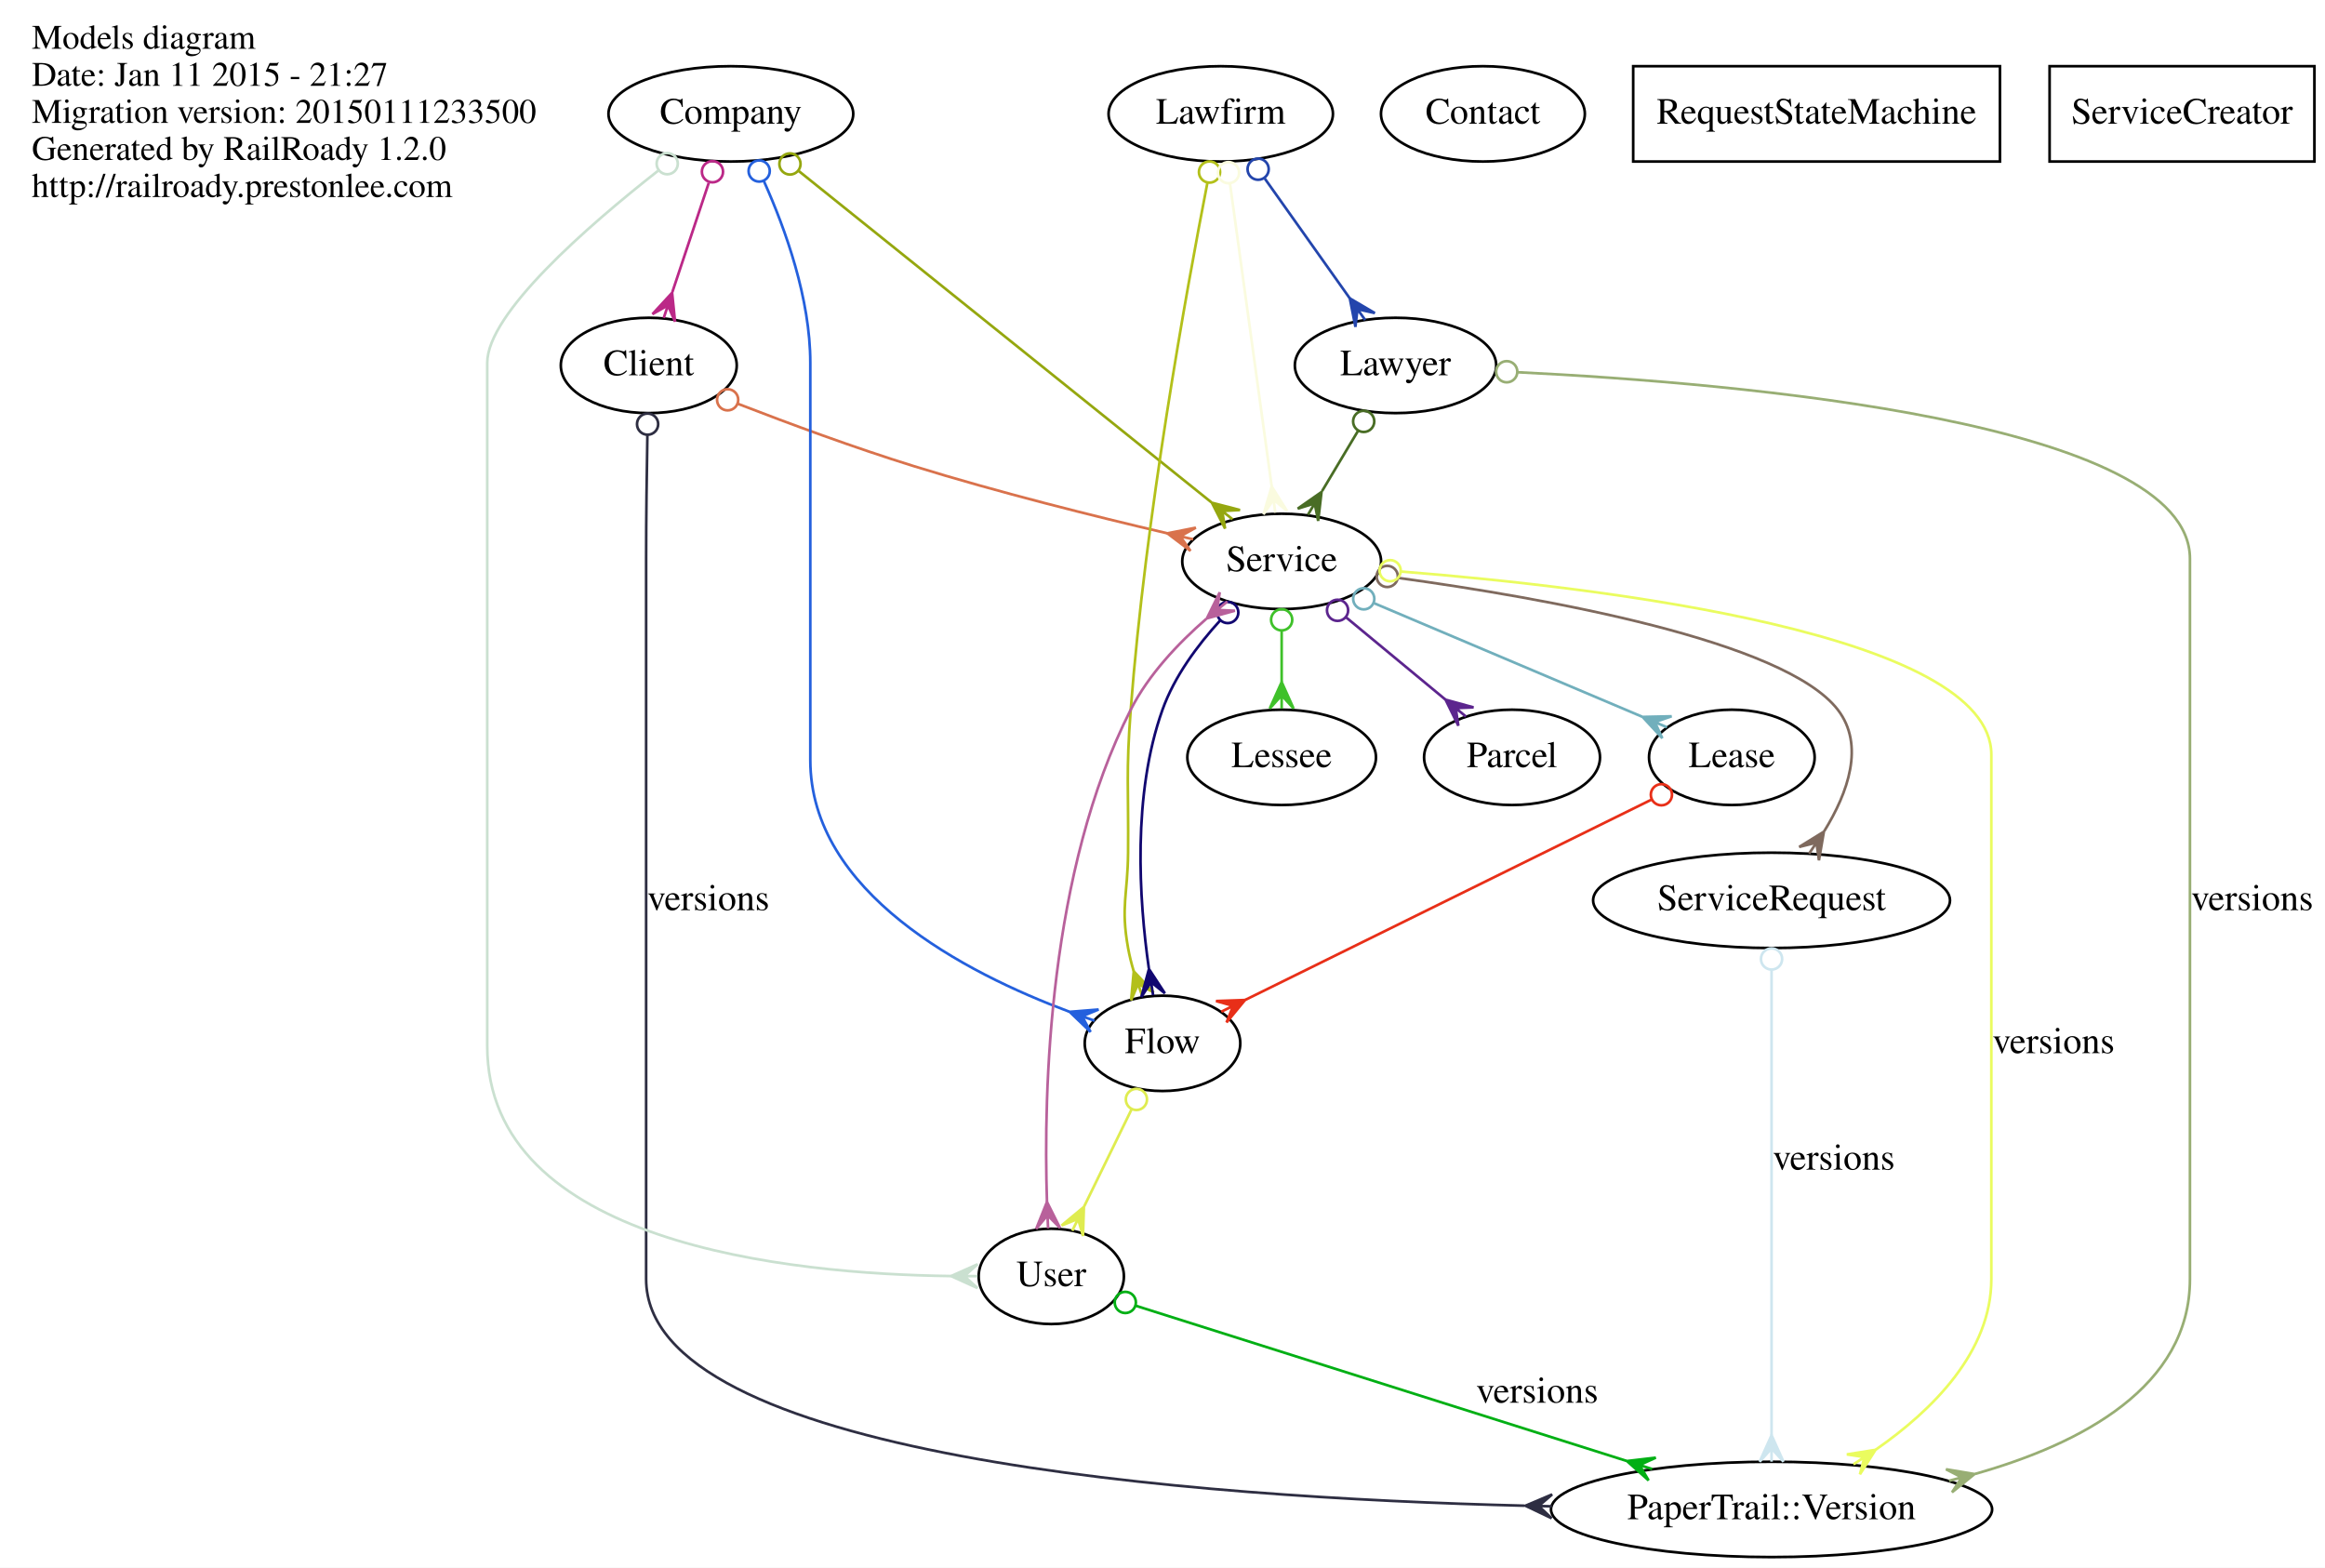
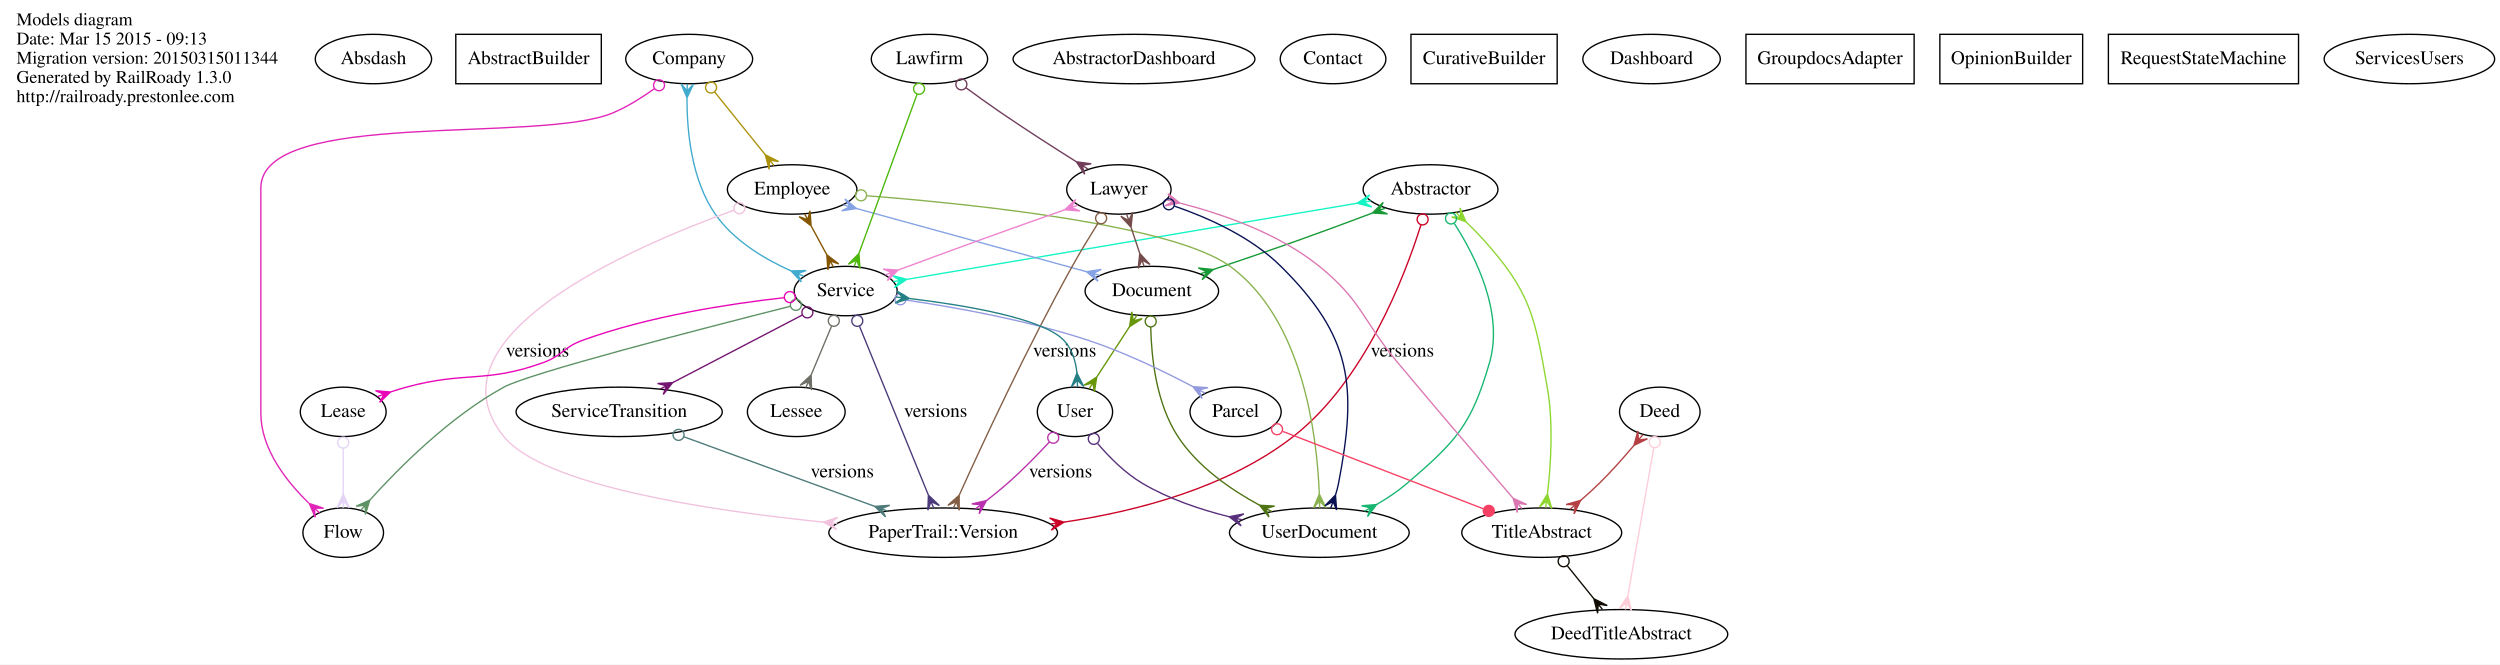
- <svg xmlns="http://www.w3.org/2000/svg" width="878pt" height="592pt" viewBox="0.00 0.00 878.00 592.00">
-   <g id="graph0" class="graph" transform="scale(1 1) rotate(0) translate(4 588)">
-     <polygon fill="white" stroke="none" points="-4,4 -4,-588 874,-588 874,4 -4,4" />
+ <svg xmlns="http://www.w3.org/2000/svg" width="1821pt" height="484pt" viewBox="0.00 0.00 1821.00 484.00">
+   <g id="graph0" class="graph" transform="scale(1 1) rotate(0) translate(4 480)">
+     <polygon fill="white" stroke="none" points="-4,4 -4,-480 1817,-480 1817,4 -4,4" />
    <g id="node1" class="node">
-       <text text-anchor="start" x="8" y="-569.6" font-family="Times,serif" font-size="13.00">Models diagram</text>
-       <text text-anchor="start" x="8" y="-555.6" font-family="Times,serif" font-size="13.00">Date: Jan 11 2015 - 21:27</text>
-       <text text-anchor="start" x="8" y="-541.6" font-family="Times,serif" font-size="13.00">Migration version: 20150111233500</text>
-       <text text-anchor="start" x="8" y="-527.6" font-family="Times,serif" font-size="13.00">Generated by RailRoady 1.2.0</text>
-       <text text-anchor="start" x="8" y="-513.6" font-family="Times,serif" font-size="13.00">http://railroady.prestonlee.com</text>
+       <text text-anchor="start" x="8" y="-461.6" font-family="Times,serif" font-size="13.00">Models diagram</text>
+       <text text-anchor="start" x="8" y="-447.6" font-family="Times,serif" font-size="13.00">Date: Mar 15 2015 - 09:13</text>
+       <text text-anchor="start" x="8" y="-433.6" font-family="Times,serif" font-size="13.00">Migration version: 20150315011344</text>
+       <text text-anchor="start" x="8" y="-419.6" font-family="Times,serif" font-size="13.00">Generated by RailRoady 1.3.0</text>
+       <text text-anchor="start" x="8" y="-405.6" font-family="Times,serif" font-size="13.00">http://railroady.prestonlee.com</text>
    </g>
    <g id="node2" class="node">
-       <ellipse fill="none" stroke="black" cx="241" cy="-450" rx="33.221" ry="18" />
-       <text text-anchor="middle" x="241" y="-446.3" font-family="Times,serif" font-size="14.00">Client</text>
+       <ellipse fill="none" stroke="black" cx="268" cy="-437" rx="42.37" ry="18" />
+       <text text-anchor="middle" x="268" y="-433.3" font-family="Times,serif" font-size="14.00">Absdash</text>
+     </g>
+     <g id="node3" class="node">
+       <polygon fill="none" stroke="black" points="434,-455 328,-455 328,-419 434,-419 434,-455" />
+       <text text-anchor="middle" x="381" y="-433.3" font-family="Times,serif" font-size="14.00">AbstractBuilder</text>
+     </g>
+     <g id="node4" class="node">
+       <ellipse fill="none" stroke="black" cx="1038" cy="-342" rx="49.094" ry="18" />
+       <text text-anchor="middle" x="1038" y="-338.3" font-family="Times,serif" font-size="14.00">Abstractor</text>
    </g>
    <g id="node12" class="node">
-       <ellipse fill="none" stroke="black" cx="480" cy="-376" rx="37.544" ry="18" />
-       <text text-anchor="middle" x="480" y="-372.3" font-family="Times,serif" font-size="14.00">Service</text>
+       <ellipse fill="none" stroke="black" cx="835" cy="-268" rx="48.618" ry="18" />
+       <text text-anchor="middle" x="835" y="-264.3" font-family="Times,serif" font-size="14.00">Document</text>
+     </g>
+     <g id="edge3" class="edge">
+       <path fill="none" stroke="#179936" d="M995.718,-324.847C978.212,-318.251 957.675,-310.63 939,-304 919.673,-297.139 898.21,-289.859 879.825,-283.725" />
+       <polygon fill="#179936" stroke="#179936" points="995.745,-324.858 1003.51,-332.603 1000.42,-326.625 1005.1,-328.393 1005.1,-328.393 1005.1,-328.393 1000.42,-326.625 1006.69,-324.184 995.745,-324.858 995.745,-324.858" />
+       <polygon fill="#179936" stroke="#179936" points="879.73,-283.694 871.661,-276.269 874.986,-282.116 870.241,-280.539 870.241,-280.539 870.241,-280.539 874.986,-282.116 868.821,-284.809 879.73,-283.694 879.73,-283.694" />
+     </g>
+     <g id="node23" class="node">
+       <ellipse fill="none" stroke="black" cx="612" cy="-268" rx="37.544" ry="18" />
+       <text text-anchor="middle" x="612" y="-264.3" font-family="Times,serif" font-size="14.00">Service</text>
+     </g>
+     <g id="edge4" class="edge">
+       <path fill="none" stroke="#15f4c4" d="M984.293,-331.923C899.414,-317.577 735.807,-289.925 656.826,-276.576" />
+       <polygon fill="#15f4c4" stroke="#15f4c4" points="984.552,-331.967 993.663,-338.07 989.482,-332.8 994.413,-333.633 994.413,-333.633 994.413,-333.633 989.482,-332.8 995.162,-329.196 984.552,-331.967 984.552,-331.967" />
+       <polygon fill="#15f4c4" stroke="#15f4c4" points="656.575,-276.534 647.465,-270.43 651.645,-275.701 646.715,-274.867 646.715,-274.867 646.715,-274.867 651.645,-275.701 645.965,-279.304 656.575,-276.534 656.575,-276.534" />
+     </g>
+     <g id="node26" class="node">
+       <ellipse fill="none" stroke="black" cx="1119" cy="-92" rx="58.242" ry="18" />
+       <text text-anchor="middle" x="1119" y="-88.3" font-family="Times,serif" font-size="14.00">TitleAbstract</text>
+     </g>
+     <g id="edge5" class="edge">
+       <path fill="none" stroke="#8ed731" d="M1063.87,-318.367C1068.05,-314.373 1072.24,-310.159 1076,-306 1111.1,-267.166 1113.92,-249.554 1123,-198 1127.6,-171.873 1125.69,-141.545 1123.17,-120.221" />
+       <polygon fill="#8ed731" stroke="#8ed731" points="1063.77,-318.462 1053.37,-321.962 1060.1,-321.862 1056.43,-325.262 1056.43,-325.262 1056.43,-325.262 1060.1,-321.862 1059.49,-328.561 1063.77,-318.462 1063.77,-318.462" />
+       <polygon fill="#8ed731" stroke="#8ed731" points="1123.16,-120.164 1126.34,-109.667 1122.52,-115.205 1121.87,-110.247 1121.87,-110.247 1121.87,-110.247 1122.52,-115.205 1117.41,-110.828 1123.16,-120.164 1123.16,-120.164" />
+     </g>
+     <g id="node28" class="node">
+       <ellipse fill="none" stroke="black" cx="683" cy="-92" rx="83.289" ry="18" />
+       <text text-anchor="middle" x="683" y="-88.3" font-family="Times,serif" font-size="14.00">PaperTrail::Version</text>
+     </g>
+     <g id="edge1" class="edge">
+       <path fill="none" stroke="#ca0226" d="M1031.05,-316.295C1018.82,-277.455 989.739,-202.387 938,-162 890.366,-124.817 824.216,-107.631 771.228,-99.707" />
+       <ellipse fill="none" stroke="#ca0226" cx="1032.23" cy="-320.181" rx="4" ry="4" />
+       <polygon fill="#ca0226" stroke="#ca0226" points="771.057,-99.683 761.783,-93.832 766.106,-98.986 761.155,-98.288 761.155,-98.288 761.155,-98.288 766.106,-98.986 760.527,-102.744 771.057,-99.683 771.057,-99.683" />
+       <text text-anchor="middle" x="1017.5" y="-220.3" font-family="Times,serif" font-size="14.00">versions</text>
+     </g>
+     <g id="node29" class="node">
+       <ellipse fill="none" stroke="black" cx="957" cy="-92" rx="65.466" ry="18" />
+       <text text-anchor="middle" x="957" y="-88.3" font-family="Times,serif" font-size="14.00">UserDocument</text>
    </g>
    <g id="edge2" class="edge">
-       <path fill="none" stroke="#d9724c" d="M274.679,-435.507C293.929,-428.057 318.622,-418.935 341,-412 372.755,-402.159 409.221,-393.057 436.833,-386.604" />
-       <ellipse fill="none" stroke="#d9724c" cx="270.78" cy="-437.028" rx="4" ry="4" />
-       <polygon fill="#d9724c" stroke="#d9724c" points="436.838,-386.603 447.594,-388.734 441.709,-385.476 446.58,-384.349 446.58,-384.349 446.58,-384.349 441.709,-385.476 445.566,-379.965 436.838,-386.603 436.838,-386.603" />
+       <path fill="none" stroke="#17b671" d="M1055.3,-317.268C1071.35,-292.293 1091.31,-251.722 1081,-216 1067.87,-170.519 1056.92,-158.827 1021,-128 1014.3,-122.248 1006.49,-117.032 998.691,-112.487" />
+       <ellipse fill="none" stroke="#17b671" cx="1052.91" cy="-320.859" rx="4" ry="4" />
+       <polygon fill="#17b671" stroke="#17b671" points="998.69,-112.486 992.115,-103.709 994.314,-110.067 989.938,-107.648 989.938,-107.648 989.938,-107.648 994.314,-110.067 987.761,-111.586 998.69,-112.486 998.69,-112.486" />
+     </g>
+     <g id="node5" class="node">
+       <ellipse fill="none" stroke="black" cx="822" cy="-437" rx="88.089" ry="18" />
+       <text text-anchor="middle" x="822" y="-433.3" font-family="Times,serif" font-size="14.00">AbstractorDashboard</text>
+     </g>
+     <g id="node6" class="node">
+       <ellipse fill="none" stroke="black" cx="498" cy="-437" rx="46.219" ry="18" />
+       <text text-anchor="middle" x="498" y="-433.3" font-family="Times,serif" font-size="14.00">Company</text>
+     </g>
+     <g id="node13" class="node">
+       <ellipse fill="none" stroke="black" cx="573" cy="-342" rx="47.169" ry="18" />
+       <text text-anchor="middle" x="573" y="-338.3" font-family="Times,serif" font-size="14.00">Employee</text>
+     </g>
+     <g id="edge6" class="edge">
+       <path fill="none" stroke="#ad930c" d="M516.488,-413.074C527.69,-399.184 541.97,-381.478 553.372,-367.339" />
+       <ellipse fill="none" stroke="#ad930c" cx="513.92" cy="-416.26" rx="4" ry="4" />
+       <polygon fill="#ad930c" stroke="#ad930c" points="553.43,-367.267 563.21,-362.307 556.569,-363.375 559.708,-359.483 559.708,-359.483 559.708,-359.483 556.569,-363.375 556.205,-356.658 553.43,-367.267 553.43,-367.267" />
+     </g>
+     <g id="node14" class="node">
+       <ellipse fill="none" stroke="black" cx="246" cy="-92" rx="29.372" ry="18" />
+       <text text-anchor="middle" x="246" y="-88.3" font-family="Times,serif" font-size="14.00">Flow</text>
+     </g>
+     <g id="edge8" class="edge">
+       <path fill="none" stroke="#e123b8" d="M472.726,-415.442C463.781,-409.03 453.358,-402.474 443,-398 389.383,-374.842 186,-401.404 186,-343 186,-343 186,-343 186,-179 186,-153.186 204.408,-129.583 220.832,-113.663" />
+       <ellipse fill="none" stroke="#e123b8" cx="476.039" cy="-417.898" rx="4" ry="4" />
+       <polygon fill="#e123b8" stroke="#e123b8" points="221.28,-113.251 231.689,-109.803 224.963,-109.87 228.646,-106.488 228.646,-106.488 228.646,-106.488 224.963,-109.87 225.602,-103.173 221.28,-113.251 221.28,-113.251" />
+     </g>
+     <g id="edge7" class="edge">
+       <path fill="none" stroke="#41aacd" d="M496.393,-408.468C496.341,-384.176 499.732,-348.864 517,-324 530.266,-304.898 552.471,-291.51 572.079,-282.729" />
+       <polygon fill="#41aacd" stroke="#41aacd" points="496.4,-408.779 492.124,-418.877 496.511,-413.778 496.623,-418.777 496.623,-418.777 496.623,-418.777 496.511,-413.778 501.121,-418.677 496.4,-408.779 496.4,-408.779" />
+       <polygon fill="#41aacd" stroke="#41aacd" points="572.23,-282.665 583.192,-282.93 576.838,-280.724 581.445,-278.783 581.445,-278.783 581.445,-278.783 576.838,-280.724 579.698,-274.636 572.23,-282.665 572.23,-282.665" />
+     </g>
+     <g id="node7" class="node">
+       <ellipse fill="none" stroke="black" cx="967" cy="-437" rx="38.495" ry="18" />
+       <text text-anchor="middle" x="967" y="-433.3" font-family="Times,serif" font-size="14.00">Contact</text>
+     </g>
+     <g id="node8" class="node">
+       <polygon fill="none" stroke="black" points="1130.25,-455 1023.75,-455 1023.75,-419 1130.25,-419 1130.25,-455" />
+       <text text-anchor="middle" x="1077" y="-433.3" font-family="Times,serif" font-size="14.00">CurativeBuilder</text>
+     </g>
+     <g id="node9" class="node">
+       <ellipse fill="none" stroke="black" cx="1199" cy="-437" rx="50.068" ry="18" />
+       <text text-anchor="middle" x="1199" y="-433.3" font-family="Times,serif" font-size="14.00">Dashboard</text>
+     </g>
+     <g id="node10" class="node">
+       <ellipse fill="none" stroke="black" cx="1205" cy="-180" rx="29.348" ry="18" />
+       <text text-anchor="middle" x="1205" y="-176.3" font-family="Times,serif" font-size="14.00">Deed</text>
+     </g>
+     <g id="node11" class="node">
+       <ellipse fill="none" stroke="black" cx="1177" cy="-18" rx="77.49" ry="18" />
+       <text text-anchor="middle" x="1177" y="-14.3" font-family="Times,serif" font-size="14.00">DeedTitleAbstract</text>
+     </g>
+     <g id="edge9" class="edge">
+       <path fill="none" stroke="#fdced9" d="M1200.57,-153.658C1195.44,-124.346 1187.02,-76.276 1181.76,-46.199" />
+       <ellipse fill="none" stroke="#fdced9" cx="1201.31" cy="-157.937" rx="4" ry="4" />
+       <polygon fill="#fdced9" stroke="#fdced9" points="1181.7,-45.85 1184.41,-35.224 1180.84,-40.925 1179.97,-36 1179.97,-36 1179.97,-36 1180.84,-40.925 1175.54,-36.775 1181.7,-45.85 1181.7,-45.85" />
+     </g>
+     <g id="edge10" class="edge">
+       <path fill="none" stroke="#b44043" d="M1186.08,-155.461C1178.58,-146.565 1169.68,-136.536 1161,-128 1156.75,-123.823 1152.06,-119.589 1147.4,-115.578" />
+       <polygon fill="#b44043" stroke="#b44043" points="1186.15,-155.541 1189.07,-166.11 1189.34,-159.389 1192.54,-163.237 1192.54,-163.237 1192.54,-163.237 1189.34,-159.389 1196,-160.363 1186.15,-155.541 1186.15,-155.541" />
+       <polygon fill="#b44043" stroke="#b44043" points="1147.33,-115.518 1142.56,-105.641 1143.5,-112.303 1139.67,-109.088 1139.67,-109.088 1139.67,-109.088 1143.5,-112.303 1136.77,-112.534 1147.33,-115.518 1147.33,-115.518" />
+     </g>
+     <g id="node27" class="node">
+       <ellipse fill="none" stroke="black" cx="779" cy="-180" rx="27.422" ry="18" />
+       <text text-anchor="middle" x="779" y="-176.3" font-family="Times,serif" font-size="14.00">User</text>
+     </g>
+     <g id="edge12" class="edge">
+       <path fill="none" stroke="#679609" d="M818.646,-241.885C811.189,-230.434 802.391,-216.922 794.98,-205.541" />
+       <polygon fill="#679609" stroke="#679609" points="818.746,-242.038 820.432,-252.874 821.474,-246.228 824.203,-250.418 824.203,-250.418 824.203,-250.418 821.474,-246.228 827.974,-247.963 818.746,-242.038 818.746,-242.038" />
+       <polygon fill="#679609" stroke="#679609" points="794.842,-205.329 793.157,-194.494 792.114,-201.139 789.386,-196.949 789.386,-196.949 789.386,-196.949 792.114,-201.139 785.615,-199.405 794.842,-205.329 794.842,-205.329" />
+     </g>
+     <g id="edge11" class="edge">
+       <path fill="none" stroke="#4e7312" d="M834.199,-241.77C834.656,-219.14 838.341,-185.911 854,-162 868.342,-140.1 892.305,-123.435 913.51,-111.973" />
+       <ellipse fill="none" stroke="#4e7312" cx="834.181" cy="-245.883" rx="4" ry="4" />
+       <polygon fill="#4e7312" stroke="#4e7312" points="913.51,-111.973 924.46,-111.377 917.952,-109.677 922.393,-107.38 922.393,-107.38 922.393,-107.38 917.952,-109.677 920.326,-103.383 913.51,-111.973 913.51,-111.973" />
+     </g>
+     <g id="edge15" class="edge">
+       <path fill="none" stroke="#84a2e4" d="M619.98,-328.089C667.243,-315.101 739.748,-295.176 787.274,-282.116" />
+       <polygon fill="#84a2e4" stroke="#84a2e4" points="619.902,-328.111 609.068,-326.421 615.081,-329.436 610.26,-330.761 610.26,-330.761 610.26,-330.761 615.081,-329.436 611.452,-335.1 619.902,-328.111 619.902,-328.111" />
+       <polygon fill="#84a2e4" stroke="#84a2e4" points="787.376,-282.088 798.211,-283.777 792.197,-280.763 797.018,-279.438 797.018,-279.438 797.018,-279.438 792.197,-280.763 795.826,-275.099 787.376,-282.088 787.376,-282.088" />
+     </g>
+     <g id="edge16" class="edge">
+       <path fill="none" stroke="#845600" d="M586.928,-315.287C590.606,-308.497 594.572,-301.175 598.24,-294.402" />
+       <polygon fill="#845600" stroke="#845600" points="586.808,-315.508 578.089,-322.157 584.427,-319.904 582.045,-324.301 582.045,-324.301 582.045,-324.301 584.427,-319.904 586.002,-326.444 586.808,-315.508 586.808,-315.508" />
+       <polygon fill="#845600" stroke="#845600" points="598.241,-294.402 606.96,-287.752 600.622,-290.005 603.004,-285.609 603.004,-285.609 603.004,-285.609 600.622,-290.005 599.047,-283.465 598.241,-294.402 598.241,-294.402" />
+     </g>
+     <g id="edge13" class="edge">
+       <path fill="none" stroke="#f1c2de" d="M530.694,-326.935C453.954,-299.226 304.884,-233.982 363,-162 391.774,-126.36 511.189,-108.245 595.688,-99.716" />
+       <ellipse fill="none" stroke="#f1c2de" cx="534.565" cy="-328.313" rx="4" ry="4" />
+       <polygon fill="#f1c2de" stroke="#f1c2de" points="595.858,-99.7 606.25,-103.202 600.835,-99.211 605.811,-98.723 605.811,-98.723 605.811,-98.723 600.835,-99.211 605.371,-94.245 595.858,-99.7 595.858,-99.7" />
+       <text text-anchor="middle" x="387.5" y="-220.3" font-family="Times,serif" font-size="14.00">versions</text>
+     </g>
+     <g id="edge14" class="edge">
+       <path fill="none" stroke="#89b24f" d="M627.68,-337.384C707.457,-331.155 850.758,-316.066 892,-286 944.94,-247.406 955.296,-163.568 956.979,-120.202" />
+       <ellipse fill="none" stroke="#89b24f" cx="623.208" cy="-337.725" rx="4" ry="4" />
+       <polygon fill="#89b24f" stroke="#89b24f" points="956.981,-120.097 961.739,-110.217 957.111,-115.099 957.24,-110.1 957.24,-110.1 957.24,-110.1 957.111,-115.099 952.742,-109.984 956.981,-120.097 956.981,-120.097" />
+     </g>
+     <g id="node15" class="node">
+       <polygon fill="none" stroke="black" points="1390.25,-455 1267.75,-455 1267.75,-419 1390.25,-419 1390.25,-455" />
+       <text text-anchor="middle" x="1329" y="-433.3" font-family="Times,serif" font-size="14.00">GroupdocsAdapter</text>
    </g>
    <g id="node16" class="node">
-       <ellipse fill="none" stroke="black" cx="665" cy="-18" rx="83.289" ry="18" />
-       <text text-anchor="middle" x="665" y="-14.3" font-family="Times,serif" font-size="14.00">PaperTrail::Version</text>
-     </g>
-     <g id="edge1" class="edge">
-       <path fill="none" stroke="#2e2e42" d="M240.478,-423.75C240.235,-409.94 240,-392.529 240,-377 240,-377 240,-377 240,-105 240,-37.819 446.586,-22.512 571.695,-19.401" />
-       <ellipse fill="none" stroke="#2e2e42" cx="240.553" cy="-427.835" rx="4" ry="4" />
-       <polygon fill="#2e2e42" stroke="#2e2e42" points="572.049,-19.393 582.149,-23.666 577.048,-19.28 582.047,-19.167 582.047,-19.167 582.047,-19.167 577.048,-19.28 581.945,-14.668 572.049,-19.393 572.049,-19.393" />
-       <text text-anchor="middle" x="263.5" y="-244.3" font-family="Times,serif" font-size="14.00">versions</text>
-     </g>
-     <g id="node3" class="node">
-       <ellipse fill="none" stroke="black" cx="272" cy="-545" rx="46.219" ry="18" />
-       <text text-anchor="middle" x="272" y="-541.3" font-family="Times,serif" font-size="14.00">Company</text>
-     </g>
-     <g id="edge4" class="edge">
-       <path fill="none" stroke="#bb2887" d="M263.651,-518.952C259.401,-506.202 254.232,-490.695 249.905,-477.716" />
-       <ellipse fill="none" stroke="#bb2887" cx="265.049" cy="-523.148" rx="4" ry="4" />
-       <polygon fill="#bb2887" stroke="#bb2887" points="249.812,-477.436 250.919,-466.526 248.231,-472.693 246.65,-467.949 246.65,-467.949 246.65,-467.949 248.231,-472.693 242.381,-469.373 249.812,-477.436 249.812,-477.436" />
-     </g>
-     <g id="node5" class="node">
-       <ellipse fill="none" stroke="black" cx="435" cy="-194" rx="29.372" ry="18" />
-       <text text-anchor="middle" x="435" y="-190.3" font-family="Times,serif" font-size="14.00">Flow</text>
-     </g>
-     <g id="edge6" class="edge">
-       <path fill="none" stroke="#2460dd" d="M284.44,-519.672C292.688,-501.298 302,-475.196 302,-451 302,-451 302,-451 302,-301 302,-250.915 360.392,-220.665 399.795,-205.953" />
-       <ellipse fill="none" stroke="#2460dd" cx="282.692" cy="-523.42" rx="4" ry="4" />
-       <polygon fill="#2460dd" stroke="#2460dd" points="399.937,-205.903 410.867,-206.784 404.646,-204.224 409.356,-202.545 409.356,-202.545 409.356,-202.545 404.646,-204.224 407.845,-198.307 399.937,-205.903 399.937,-205.903" />
-     </g>
-     <g id="edge5" class="edge">
-       <path fill="none" stroke="#95a70f" d="M297.646,-523.409C337.324,-491.552 413.202,-430.631 453.432,-398.331" />
-       <ellipse fill="none" stroke="#95a70f" cx="294.314" cy="-526.084" rx="4" ry="4" />
-       <polygon fill="#95a70f" stroke="#95a70f" points="453.652,-398.154 464.267,-395.403 457.551,-395.024 461.45,-391.894 461.45,-391.894 461.45,-391.894 457.551,-395.024 458.633,-388.385 453.652,-398.154 453.652,-398.154" />
-     </g>
-     <g id="node15" class="node">
-       <ellipse fill="none" stroke="black" cx="393" cy="-106" rx="27.422" ry="18" />
-       <text text-anchor="middle" x="393" y="-102.3" font-family="Times,serif" font-size="14.00">User</text>
-     </g>
-     <g id="edge3" class="edge">
-       <path fill="none" stroke="#cae0d0" d="M244.483,-523.493C217.376,-502.22 180,-469.529 180,-451 180,-451 180,-451 180,-193 180,-118.357 293.863,-106.89 355.089,-106.12" />
-       <ellipse fill="none" stroke="#cae0d0" cx="247.962" cy="-526.189" rx="4" ry="4" />
-       <polygon fill="#cae0d0" stroke="#cae0d0" points="355.154,-106.12 365.17,-110.584 360.154,-106.102 365.154,-106.084 365.154,-106.084 365.154,-106.084 360.154,-106.102 365.138,-101.584 355.154,-106.12 355.154,-106.12" />
-     </g>
-     <g id="node4" class="node">
-       <ellipse fill="none" stroke="black" cx="556" cy="-545" rx="38.495" ry="18" />
-       <text text-anchor="middle" x="556" y="-541.3" font-family="Times,serif" font-size="14.00">Contact</text>
-     </g>
-     <g id="edge7" class="edge">
-       <path fill="none" stroke="#dfec50" d="M423.356,-169.158C417.777,-157.734 411.09,-144.042 405.414,-132.42" />
-       <ellipse fill="none" stroke="#dfec50" cx="425.147" cy="-172.824" rx="4" ry="4" />
-       <polygon fill="#dfec50" stroke="#dfec50" points="405.319,-132.225 404.974,-121.264 403.125,-127.732 400.931,-123.239 400.931,-123.239 400.931,-123.239 403.125,-127.732 396.887,-125.214 405.319,-132.225 405.319,-132.225" />
-     </g>
-     <g id="node6" class="node">
-       <ellipse fill="none" stroke="black" cx="457" cy="-545" rx="42.37" ry="18" />
-       <text text-anchor="middle" x="457" y="-541.3" font-family="Times,serif" font-size="14.00">Lawfirm</text>
-     </g>
-     <g id="edge10" class="edge">
-       <path fill="none" stroke="#b3c01a" d="M451.979,-519.082C443.954,-477.872 428.577,-392.833 423,-320 421.167,-296.066 422.222,-290.003 422,-266 421.852,-250.001 419.17,-245.748 422,-230 422.516,-227.129 423.252,-224.186 424.115,-221.285" />
-       <ellipse fill="none" stroke="#b3c01a" cx="452.755" cy="-523.032" rx="4" ry="4" />
-       <polygon fill="#b3c01a" stroke="#b3c01a" points="424.144,-221.202 431.657,-213.215 425.773,-216.475 427.403,-211.749 427.403,-211.749 427.403,-211.749 425.773,-216.475 423.149,-210.282 424.144,-221.202 424.144,-221.202" />
-     </g>
-     <g id="node7" class="node">
-       <ellipse fill="none" stroke="black" cx="523" cy="-450" rx="38.021" ry="18" />
-       <text text-anchor="middle" x="523" y="-446.3" font-family="Times,serif" font-size="14.00">Lawyer</text>
-     </g>
-     <g id="edge8" class="edge">
-       <path fill="none" stroke="#2345ac" d="M473.615,-520.588C483.415,-506.779 495.799,-489.328 505.714,-475.357" />
-       <ellipse fill="none" stroke="#2345ac" cx="471.114" cy="-524.111" rx="4" ry="4" />
-       <polygon fill="#2345ac" stroke="#2345ac" points="505.736,-475.326 515.193,-469.776 508.63,-471.249 511.524,-467.171 511.524,-467.171 511.524,-467.171 508.63,-471.249 507.854,-464.567 505.736,-475.326 505.736,-475.326" />
-     </g>
-     <g id="edge9" class="edge">
-       <path fill="none" stroke="#fafbdf" d="M460.494,-518.628C464.74,-487.799 471.876,-435.99 476.239,-404.311" />
-       <ellipse fill="none" stroke="#fafbdf" cx="459.921" cy="-522.794" rx="4" ry="4" />
-       <polygon fill="#fafbdf" stroke="#fafbdf" points="476.239,-404.306 482.062,-395.013 476.921,-399.353 477.604,-394.399 477.604,-394.399 477.604,-394.399 476.921,-399.353 473.146,-393.785 476.239,-404.306 476.239,-404.306" />
-     </g>
-     <g id="edge12" class="edge">
-       <path fill="none" stroke="#496d25" d="M508.909,-425.406C504.544,-418.097 499.715,-410.01 495.273,-402.574" />
-       <ellipse fill="none" stroke="#496d25" cx="510.976" cy="-428.867" rx="4" ry="4" />
-       <polygon fill="#496d25" stroke="#496d25" points="495.047,-402.194 493.783,-391.301 492.483,-397.901 489.919,-393.609 489.919,-393.609 489.919,-393.609 492.483,-397.901 486.056,-395.916 495.047,-402.194 495.047,-402.194" />
-     </g>
-     <g id="edge11" class="edge">
-       <path fill="none" stroke="#98ae74" d="M569.104,-447.429C653.217,-443.3 823,-428.577 823,-377 823,-377 823,-377 823,-105 823,-64.319 782.093,-42.771 741.908,-31.418" />
-       <ellipse fill="none" stroke="#98ae74" cx="564.991" cy="-447.621" rx="4" ry="4" />
-       <polygon fill="#98ae74" stroke="#98ae74" points="741.677,-31.358 733.151,-24.461 736.842,-30.085 732.006,-28.813 732.006,-28.813 732.006,-28.813 736.842,-30.085 730.861,-33.165 741.677,-31.358 741.677,-31.358" />
-       <text text-anchor="middle" x="846.5" y="-244.3" font-family="Times,serif" font-size="14.00">versions</text>
-     </g>
-     <g id="node8" class="node">
-       <ellipse fill="none" stroke="black" cx="650" cy="-302" rx="31.273" ry="18" />
-       <text text-anchor="middle" x="650" y="-298.3" font-family="Times,serif" font-size="14.00">Lease</text>
-     </g>
-     <g id="edge13" class="edge">
-       <path fill="none" stroke="#e82f18" d="M619.772,-286.097C579.158,-266.073 507.334,-230.662 466.219,-210.392" />
-       <ellipse fill="none" stroke="#e82f18" cx="623.404" cy="-287.887" rx="4" ry="4" />
-       <polygon fill="#e82f18" stroke="#e82f18" points="466.168,-210.367 459.189,-201.908 461.684,-208.156 457.199,-205.945 457.199,-205.945 457.199,-205.945 461.684,-208.156 455.209,-209.981 466.168,-210.367 466.168,-210.367" />
-     </g>
-     <g id="node9" class="node">
-       <ellipse fill="none" stroke="black" cx="480" cy="-302" rx="35.619" ry="18" />
-       <text text-anchor="middle" x="480" y="-298.3" font-family="Times,serif" font-size="14.00">Lessee</text>
-     </g>
-     <g id="node10" class="node">
-       <ellipse fill="none" stroke="black" cx="567" cy="-302" rx="33.221" ry="18" />
-       <text text-anchor="middle" x="567" y="-298.3" font-family="Times,serif" font-size="14.00">Parcel</text>
-     </g>
-     <g id="node11" class="node">
-       <polygon fill="none" stroke="black" points="751.25,-563 612.75,-563 612.75,-527 751.25,-527 751.25,-563" />
-       <text text-anchor="middle" x="682" y="-541.3" font-family="Times,serif" font-size="14.00">RequestStateMachine</text>
-     </g>
-     <g id="edge14" class="edge">
-       <path fill="none" stroke="#110770" d="M456.828,-353.763C448.234,-344.36 439.491,-332.582 435,-320 423.573,-287.989 426.129,-248.357 429.834,-222.413" />
-       <ellipse fill="none" stroke="#110770" cx="459.64" cy="-356.696" rx="4" ry="4" />
-       <polygon fill="#110770" stroke="#110770" points="429.889,-222.07 435.9,-212.899 430.672,-217.132 431.456,-212.194 431.456,-212.194 431.456,-212.194 430.672,-217.132 427.011,-211.489 429.889,-222.07 429.889,-222.07" />
-     </g>
-     <g id="edge16" class="edge">
-       <path fill="none" stroke="#71afbc" d="M514.923,-360.209C544.544,-347.664 586.774,-329.778 616.099,-317.358" />
-       <ellipse fill="none" stroke="#71afbc" cx="510.997" cy="-361.872" rx="4" ry="4" />
-       <polygon fill="#71afbc" stroke="#71afbc" points="616.305,-317.271 627.268,-317.515 620.909,-315.321 625.513,-313.371 625.513,-313.371 625.513,-313.371 620.909,-315.321 623.758,-309.227 616.305,-317.271 616.305,-317.271" />
-     </g>
-     <g id="edge15" class="edge">
-       <path fill="none" stroke="#3fc12a" d="M480,-349.792C480,-343.58 480,-336.896 480,-330.579" />
-       <ellipse fill="none" stroke="#3fc12a" cx="480" cy="-353.937" rx="4" ry="4" />
-       <polygon fill="#3fc12a" stroke="#3fc12a" points="480,-330.441 484.5,-320.441 480,-325.441 480,-320.441 480,-320.441 480,-320.441 480,-325.441 475.5,-320.441 480,-330.441 480,-330.441" />
+       <ellipse fill="none" stroke="black" cx="673" cy="-437" rx="42.37" ry="18" />
+       <text text-anchor="middle" x="673" y="-433.3" font-family="Times,serif" font-size="14.00">Lawfirm</text>
+     </g>
+     <g id="node17" class="node">
+       <ellipse fill="none" stroke="black" cx="811" cy="-342" rx="38.021" ry="18" />
+       <text text-anchor="middle" x="811" y="-338.3" font-family="Times,serif" font-size="14.00">Lawyer</text>
    </g>
    <g id="edge17" class="edge">
-       <path fill="none" stroke="#5c258e" d="M504.361,-354.839C516.05,-345.166 530.042,-333.586 541.833,-323.827" />
-       <ellipse fill="none" stroke="#5c258e" cx="501.108" cy="-357.531" rx="4" ry="4" />
-       <polygon fill="#5c258e" stroke="#5c258e" points="541.886,-323.784 552.459,-320.875 545.738,-320.596 549.59,-317.408 549.59,-317.408 549.59,-317.408 545.738,-320.596 546.721,-313.941 541.886,-323.784 541.886,-323.784" />
-     </g>
-     <g id="node14" class="node">
-       <ellipse fill="none" stroke="black" cx="665" cy="-248" rx="67.391" ry="18" />
-       <text text-anchor="middle" x="665" y="-244.3" font-family="Times,serif" font-size="14.00">ServiceRequest</text>
+       <path fill="none" stroke="#703c5a" d="M699.594,-416.078C707.678,-410.155 716.637,-403.722 725,-398 742.895,-385.756 763.328,-372.654 779.785,-362.309" />
+       <ellipse fill="none" stroke="#703c5a" cx="696.261" cy="-418.534" rx="4" ry="4" />
+       <polygon fill="#703c5a" stroke="#703c5a" points="780.001,-362.174 790.865,-360.684 784.24,-359.522 788.478,-356.869 788.478,-356.869 788.478,-356.869 784.24,-359.522 786.091,-353.055 780.001,-362.174 780.001,-362.174" />
    </g>
    <g id="edge18" class="edge">
-       <path fill="none" stroke="#7f6a5e" d="M524.153,-369.746C579.593,-362.137 669.904,-346.037 690,-320 700.315,-306.635 693.853,-288.678 684.92,-274.168" />
-       <ellipse fill="none" stroke="#7f6a5e" cx="519.87" cy="-370.32" rx="4" ry="4" />
-       <polygon fill="#7f6a5e" stroke="#7f6a5e" points="684.763,-273.936 682.895,-263.131 681.965,-269.793 679.166,-265.65 679.166,-265.65 679.166,-265.65 681.965,-269.793 675.437,-268.169 684.763,-273.936 684.763,-273.936" />
+       <path fill="none" stroke="#4eb70b" d="M664,-411.36C652.68,-380.37 633.321,-327.371 621.687,-295.52" />
+       <ellipse fill="none" stroke="#4eb70b" cx="665.443" cy="-415.311" rx="4" ry="4" />
+       <polygon fill="#4eb70b" stroke="#4eb70b" points="621.632,-295.37 622.428,-284.433 619.917,-290.673 618.201,-285.977 618.201,-285.977 618.201,-285.977 619.917,-290.673 613.974,-287.521 621.632,-295.37 621.632,-295.37" />
+     </g>
+     <g id="edge21" class="edge">
+       <path fill="none" stroke="#734c4b" d="M819.945,-314.166C821.964,-308.108 824.107,-301.68 826.123,-295.63" />
+       <polygon fill="#734c4b" stroke="#734c4b" points="819.85,-314.45 812.419,-322.514 818.269,-319.194 816.688,-323.937 816.688,-323.937 816.688,-323.937 818.269,-319.194 820.957,-325.36 819.85,-314.45 819.85,-314.45" />
+       <polygon fill="#734c4b" stroke="#734c4b" points="826.191,-295.427 833.622,-287.364 827.772,-290.684 829.353,-285.941 829.353,-285.941 829.353,-285.941 827.772,-290.684 825.084,-284.517 826.191,-295.427 826.191,-295.427" />
+     </g>
+     <g id="edge22" class="edge">
+       <path fill="none" stroke="#ed83d0" d="M771.405,-327.15C753.277,-320.771 731.527,-313.064 712,-306 691.637,-298.634 669.004,-290.274 650.427,-283.367" />
+       <polygon fill="#ed83d0" stroke="#ed83d0" points="771.633,-327.23 779.575,-334.791 776.35,-328.887 781.067,-330.545 781.067,-330.545 781.067,-330.545 776.35,-328.887 782.559,-326.299 771.633,-327.23 771.633,-327.23" />
+       <polygon fill="#ed83d0" stroke="#ed83d0" points="650.213,-283.287 642.411,-275.58 645.527,-281.542 640.841,-279.798 640.841,-279.798 640.841,-279.798 645.527,-281.542 639.271,-284.015 650.213,-283.287 650.213,-283.287" />
+     </g>
+     <g id="edge23" class="edge">
+       <path fill="none" stroke="#db78b3" d="M855.806,-332.004C886.798,-324.015 927.591,-309.813 957,-286 988.181,-260.753 988.307,-246.815 1014,-216 1042.75,-181.514 1076.56,-142.114 1097.88,-117.398" />
+       <polygon fill="#db78b3" stroke="#db78b3" points="855.415,-332.1 844.631,-330.11 850.558,-333.29 845.702,-334.48 845.702,-334.48 845.702,-334.48 850.558,-333.29 846.773,-338.851 855.415,-332.1 855.415,-332.1" />
+       <polygon fill="#db78b3" stroke="#db78b3" points="1098.07,-117.176 1108.02,-112.549 1101.34,-113.392 1104.61,-109.607 1104.61,-109.607 1104.61,-109.607 1101.34,-113.392 1101.2,-106.666 1098.07,-117.176 1098.07,-117.176" />
    </g>
    <g id="edge19" class="edge">
-       <path fill="none" stroke="#b8619b" d="M451.498,-354.272C440.84,-345.003 429.705,-333.187 423,-320 392.016,-259.06 390.004,-176.356 391.373,-134.177" />
-       <polygon fill="#b8619b" stroke="#b8619b" points="451.757,-354.485 456.613,-364.318 455.616,-357.665 459.475,-360.845 459.475,-360.845 459.475,-360.845 455.616,-357.665 462.336,-357.372 451.757,-354.485 451.757,-354.485" />
-       <polygon fill="#b8619b" stroke="#b8619b" points="391.375,-134.116 396.286,-124.311 391.583,-129.12 391.79,-124.124 391.79,-124.124 391.79,-124.124 391.583,-129.12 387.294,-123.938 391.375,-134.116 391.375,-134.116" />
+       <path fill="none" stroke="#835d44" d="M795.762,-317.396C789.721,-307.774 782.838,-296.469 777,-286 744.593,-227.881 711.666,-156.951 694.708,-119.351" />
+       <ellipse fill="none" stroke="#835d44" cx="798.046" cy="-321.004" rx="4" ry="4" />
+       <polygon fill="#835d44" stroke="#835d44" points="694.651,-119.225 694.661,-108.259 692.604,-114.664 690.556,-110.102 690.556,-110.102 690.556,-110.102 692.604,-114.664 686.451,-111.945 694.651,-119.225 694.651,-119.225" />
+       <text text-anchor="middle" x="771.5" y="-220.3" font-family="Times,serif" font-size="14.00">versions</text>
    </g>
    <g id="edge20" class="edge">
-       <path fill="none" stroke="#eafc5f" d="M525.038,-372.175C601.382,-366.14 748,-348.612 748,-303 748,-303 748,-303 748,-105 748,-77.522 725.792,-55.461 704.35,-40.564" />
-       <ellipse fill="none" stroke="#eafc5f" cx="520.971" cy="-372.486" rx="4" ry="4" />
-       <polygon fill="#eafc5f" stroke="#eafc5f" points="704.263,-40.506 698.378,-31.254 700.085,-37.76 695.906,-35.014 695.906,-35.014 695.906,-35.014 700.085,-37.76 693.435,-38.775 704.263,-40.506 704.263,-40.506" />
-       <text text-anchor="middle" x="771.5" y="-190.3" font-family="Times,serif" font-size="14.00">versions</text>
-     </g>
-     <g id="node13" class="node">
-       <polygon fill="none" stroke="black" points="870,-563 770,-563 770,-527 870,-527 870,-563" />
-       <text text-anchor="middle" x="820" y="-541.3" font-family="Times,serif" font-size="14.00">ServiceCreator</text>
-     </g>
-     <g id="edge21" class="edge">
-       <path fill="none" stroke="#cee6ef" d="M665,-221.755C665,-178.501 665,-90.589 665,-46.096" />
-       <ellipse fill="none" stroke="#cee6ef" cx="665" cy="-225.863" rx="4" ry="4" />
-       <polygon fill="#cee6ef" stroke="#cee6ef" points="665,-46.025 669.5,-36.025 665,-41.025 665,-36.025 665,-36.025 665,-36.025 665,-41.025 660.5,-36.025 665,-46.025 665,-46.025" />
-       <text text-anchor="middle" x="688.5" y="-146.3" font-family="Times,serif" font-size="14.00">versions</text>
-     </g>
-     <g id="edge22" class="edge">
-       <path fill="none" stroke="#01af14" d="M424.771,-94.955C470.253,-80.574 554.564,-53.917 610.226,-36.318" />
-       <ellipse fill="none" stroke="#01af14" cx="420.952" cy="-96.162" rx="4" ry="4" />
-       <polygon fill="#01af14" stroke="#01af14" points="610.393,-36.266 621.284,-37.541 615.16,-34.758 619.927,-33.251 619.927,-33.251 619.927,-33.251 615.16,-34.758 618.571,-28.96 610.393,-36.266 610.393,-36.266" />
-       <text text-anchor="middle" x="576.5" y="-58.3" font-family="Times,serif" font-size="14.00">versions</text>
+       <path fill="none" stroke="#071053" d="M851.45,-329.87C876.376,-321.293 907.559,-307.246 929,-286 980.613,-234.856 984.741,-199.35 971,-128 970.473,-125.263 969.734,-122.467 968.867,-119.709" />
+       <ellipse fill="none" stroke="#071053" cx="847.395" cy="-331.209" rx="4" ry="4" />
+       <polygon fill="#071053" stroke="#071053" points="968.769,-119.44 969.551,-108.502 967.047,-114.746 965.326,-110.052 965.326,-110.052 965.326,-110.052 967.047,-114.746 961.101,-111.601 968.769,-119.44 968.769,-119.44" />
+     </g>
+     <g id="node18" class="node">
+       <ellipse fill="none" stroke="black" cx="246" cy="-180" rx="31.273" ry="18" />
+       <text text-anchor="middle" x="246" y="-176.3" font-family="Times,serif" font-size="14.00">Lease</text>
+     </g>
+     <g id="edge24" class="edge">
+       <path fill="none" stroke="#e4d4f6" d="M246,-153.339C246,-142.855 246,-130.718 246,-120.091" />
+       <ellipse fill="none" stroke="#e4d4f6" cx="246" cy="-157.597" rx="4" ry="4" />
+       <polygon fill="#e4d4f6" stroke="#e4d4f6" points="246,-120.084 250.5,-110.084 246,-115.084 246,-110.084 246,-110.084 246,-110.084 246,-115.084 241.5,-110.084 246,-120.084 246,-120.084" />
+     </g>
+     <g id="node19" class="node">
+       <ellipse fill="none" stroke="black" cx="576" cy="-180" rx="35.619" ry="18" />
+       <text text-anchor="middle" x="576" y="-176.3" font-family="Times,serif" font-size="14.00">Lessee</text>
+     </g>
+     <g id="node20" class="node">
+       <polygon fill="none" stroke="black" points="1513,-455 1409,-455 1409,-419 1513,-419 1513,-455" />
+       <text text-anchor="middle" x="1461" y="-433.3" font-family="Times,serif" font-size="14.00">OpinionBuilder</text>
+     </g>
+     <g id="node21" class="node">
+       <ellipse fill="none" stroke="black" cx="896" cy="-180" rx="33.221" ry="18" />
+       <text text-anchor="middle" x="896" y="-176.3" font-family="Times,serif" font-size="14.00">Parcel</text>
+     </g>
+     <g id="edge25" class="edge">
+       <path fill="none" stroke="#f64165" d="M930.156,-165.828C969.446,-150.676 1033.99,-125.783 1076.5,-109.391" />
+       <ellipse fill="none" stroke="#f64165" cx="926.189" cy="-167.358" rx="4" ry="4" />
+       <ellipse fill="#f64165" stroke="#f64165" cx="1080.43" cy="-107.873" rx="4" ry="4" />
+     </g>
+     <g id="node22" class="node">
+       <polygon fill="none" stroke="black" points="1670.25,-455 1531.75,-455 1531.75,-419 1670.25,-419 1670.25,-455" />
+       <text text-anchor="middle" x="1601" y="-433.3" font-family="Times,serif" font-size="14.00">RequestStateMachine</text>
+     </g>
+     <g id="edge27" class="edge">
+       <path fill="none" stroke="#5d9265" d="M571.495,-256.859C505.781,-240.246 381.396,-208.07 363,-198 323.854,-176.57 286.982,-139.679 265.45,-115.82" />
+       <ellipse fill="none" stroke="#5d9265" cx="575.713" cy="-257.924" rx="4" ry="4" />
+       <polygon fill="#5d9265" stroke="#5d9265" points="265.389,-115.751 262.121,-105.284 262.072,-112.01 258.755,-108.269 258.755,-108.269 258.755,-108.269 262.072,-112.01 255.388,-111.255 265.389,-115.751 265.389,-115.751" />
+     </g>
+     <g id="edge29" class="edge">
+       <path fill="none" stroke="#e805b8" d="M567.141,-263.157C527.495,-258.753 468.589,-249.721 420,-232 406.535,-227.089 405.471,-220.896 392,-216 349.558,-200.574 335.57,-209.873 292,-198 288.334,-197.001 284.549,-195.834 280.797,-194.587" />
+       <ellipse fill="none" stroke="#e805b8" cx="571.321" cy="-263.604" rx="4" ry="4" />
+       <polygon fill="#e805b8" stroke="#e805b8" points="280.483,-194.477 272.539,-186.918 275.765,-192.82 271.048,-191.164 271.048,-191.164 271.048,-191.164 275.765,-192.82 269.557,-195.41 280.483,-194.477 280.483,-194.477" />
+     </g>
+     <g id="edge28" class="edge">
+       <path fill="none" stroke="#6e6f67" d="M601.72,-242.442C597.077,-231.35 591.588,-218.237 586.875,-206.98" />
+       <ellipse fill="none" stroke="#6e6f67" cx="603.343" cy="-246.319" rx="4" ry="4" />
+       <polygon fill="#6e6f67" stroke="#6e6f67" points="586.837,-206.887 587.126,-195.925 584.906,-202.275 582.975,-197.663 582.975,-197.663 582.975,-197.663 584.906,-202.275 578.824,-199.401 586.837,-206.887 586.837,-206.887" />
+     </g>
+     <g id="edge30" class="edge">
+       <path fill="none" stroke="#939adf" d="M655.88,-261.436C692.181,-256.098 744.771,-246.657 789,-232 815.426,-223.243 843.802,-209.499 864.689,-198.485" />
+       <ellipse fill="none" stroke="#939adf" cx="651.893" cy="-262.008" rx="4" ry="4" />
+       <polygon fill="#939adf" stroke="#939adf" points="864.909,-198.366 875.849,-197.61 869.317,-196.005 873.724,-193.644 873.724,-193.644 873.724,-193.644 869.317,-196.005 871.599,-189.677 864.909,-198.366 864.909,-198.366" />
+     </g>
+     <g id="node24" class="node">
+       <ellipse fill="none" stroke="black" cx="447" cy="-180" rx="75.09" ry="18" />
+       <text text-anchor="middle" x="447" y="-176.3" font-family="Times,serif" font-size="14.00">ServiceTransition</text>
+     </g>
+     <g id="edge26" class="edge">
+       <path fill="none" stroke="#721470" d="M580.413,-250.537C553.54,-236.53 514.832,-216.355 486.025,-201.34" />
+       <ellipse fill="none" stroke="#721470" cx="584.107" cy="-252.462" rx="4" ry="4" />
+       <polygon fill="#721470" stroke="#721470" points="485.916,-201.283 479.128,-192.671 481.482,-198.972 477.048,-196.661 477.048,-196.661 477.048,-196.661 481.482,-198.972 474.968,-200.652 485.916,-201.283 485.916,-201.283" />
+     </g>
+     <g id="edge31" class="edge">
+       <path fill="none" stroke="#258085" d="M658.711,-262.526C699.971,-257.574 755.869,-248.085 771,-232 776.938,-225.688 779.531,-216.869 780.46,-208.337" />
+       <polygon fill="#258085" stroke="#258085" points="658.505,-262.549 648.057,-259.218 653.537,-263.119 648.57,-263.689 648.57,-263.689 648.57,-263.689 653.537,-263.119 649.082,-268.159 658.505,-262.549 658.505,-262.549" />
+       <polygon fill="#258085" stroke="#258085" points="780.463,-208.252 785.376,-198.448 780.672,-203.256 780.88,-198.26 780.88,-198.26 780.88,-198.26 780.672,-203.256 776.384,-198.073 780.463,-208.252 780.463,-208.252" />
+     </g>
+     <g id="edge32" class="edge">
+       <path fill="none" stroke="#4b3a7a" d="M622.031,-242.416C635.269,-209.974 658.485,-153.08 672.129,-119.641" />
+       <ellipse fill="none" stroke="#4b3a7a" cx="620.448" cy="-246.296" rx="4" ry="4" />
+       <polygon fill="#4b3a7a" stroke="#4b3a7a" points="672.257,-119.329 680.201,-111.77 674.146,-114.699 676.035,-110.07 676.035,-110.07 676.035,-110.07 674.146,-114.699 671.868,-108.37 672.257,-119.329 672.257,-119.329" />
+       <text text-anchor="middle" x="677.5" y="-176.3" font-family="Times,serif" font-size="14.00">versions</text>
+     </g>
+     <g id="edge33" class="edge">
+       <path fill="none" stroke="#4e7b7a" d="M494.098,-161.837C534.325,-147.178 592.025,-126.152 633.051,-111.202" />
+       <ellipse fill="none" stroke="#4e7b7a" cx="490.259" cy="-163.236" rx="4" ry="4" />
+       <polygon fill="#4e7b7a" stroke="#4e7b7a" points="633.183,-111.154 644.12,-111.958 637.881,-109.442 642.579,-107.73 642.579,-107.73 642.579,-107.73 637.881,-109.442 641.038,-103.502 633.183,-111.154 633.183,-111.154" />
+       <text text-anchor="middle" x="609.5" y="-132.3" font-family="Times,serif" font-size="14.00">versions</text>
+     </g>
+     <g id="node25" class="node">
+       <ellipse fill="none" stroke="black" cx="1751" cy="-437" rx="62.092" ry="18" />
+       <text text-anchor="middle" x="1751" y="-433.3" font-family="Times,serif" font-size="14.00">ServicesUsers</text>
+     </g>
+     <g id="edge34" class="edge">
+       <path fill="none" stroke="#100c04" d="M1137.69,-67.803C1143.78,-60.236 1150.58,-51.801 1156.78,-44.1" />
+       <ellipse fill="none" stroke="#100c04" cx="1134.96" cy="-71.186" rx="4" ry="4" />
+       <polygon fill="#100c04" stroke="#100c04" points="1156.94,-43.896 1166.72,-38.932 1160.08,-40.002 1163.22,-36.109 1163.22,-36.109 1163.22,-36.109 1160.08,-40.002 1159.71,-33.286 1156.94,-43.896 1156.94,-43.896" />
+     </g>
+     <g id="edge35" class="edge">
+       <path fill="none" stroke="#ba31ad" d="M760.382,-158.09C751.524,-148.55 740.576,-137.327 730,-128 725.193,-123.761 719.905,-119.488 714.665,-115.455" />
+       <ellipse fill="none" stroke="#ba31ad" cx="763.173" cy="-161.131" rx="4" ry="4" />
+       <polygon fill="#ba31ad" stroke="#ba31ad" points="714.54,-115.362 709.248,-105.757 710.543,-112.358 706.545,-109.355 706.545,-109.355 706.545,-109.355 710.543,-112.358 703.842,-112.953 714.54,-115.362 714.54,-115.362" />
+       <text text-anchor="middle" x="768.5" y="-132.3" font-family="Times,serif" font-size="14.00">versions</text>
+     </g>
+     <g id="edge36" class="edge">
+       <path fill="none" stroke="#572f7b" d="M795.473,-156.992C804.129,-146.826 815.524,-135.397 828,-128 847.127,-116.66 870.01,-108.905 891.156,-103.641" />
+       <ellipse fill="none" stroke="#572f7b" cx="792.731" cy="-160.339" rx="4" ry="4" />
+       <polygon fill="#572f7b" stroke="#572f7b" points="891.314,-103.604 902.077,-105.704 896.182,-102.463 901.051,-101.323 901.051,-101.323 901.051,-101.323 896.182,-102.463 900.024,-96.942 891.314,-103.604 891.314,-103.604" />
    </g>
  </g>
</svg>
